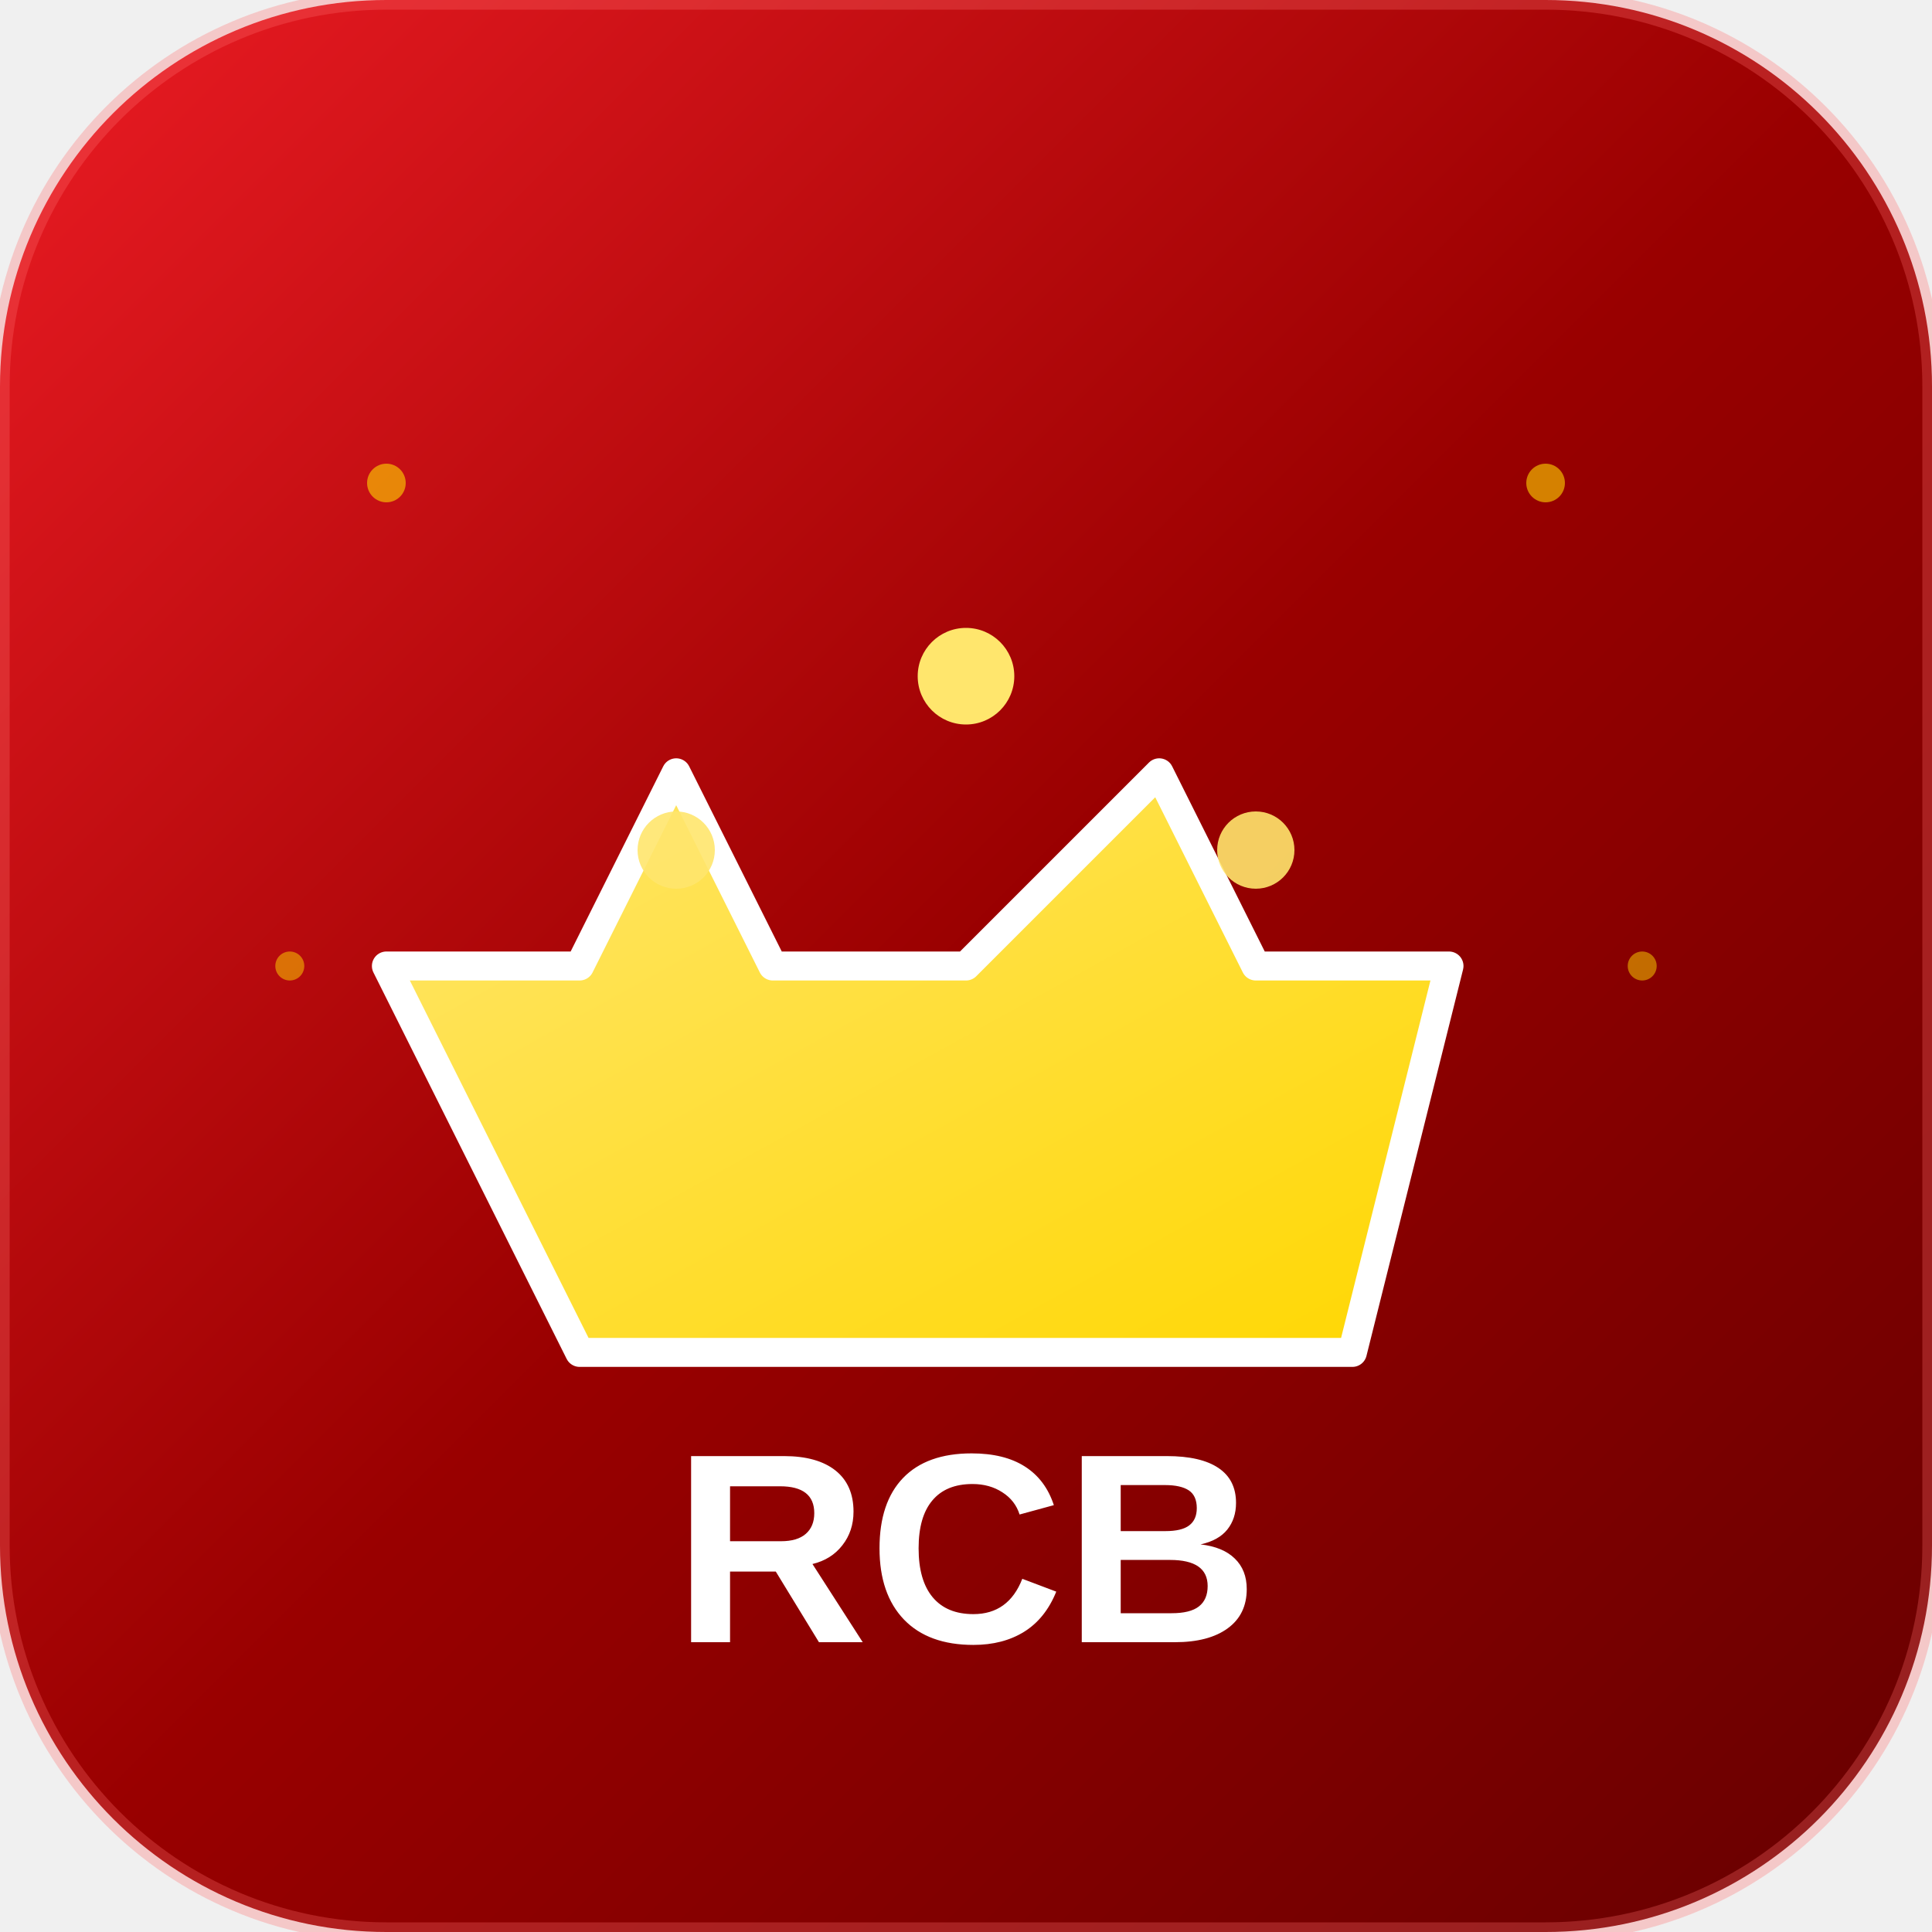
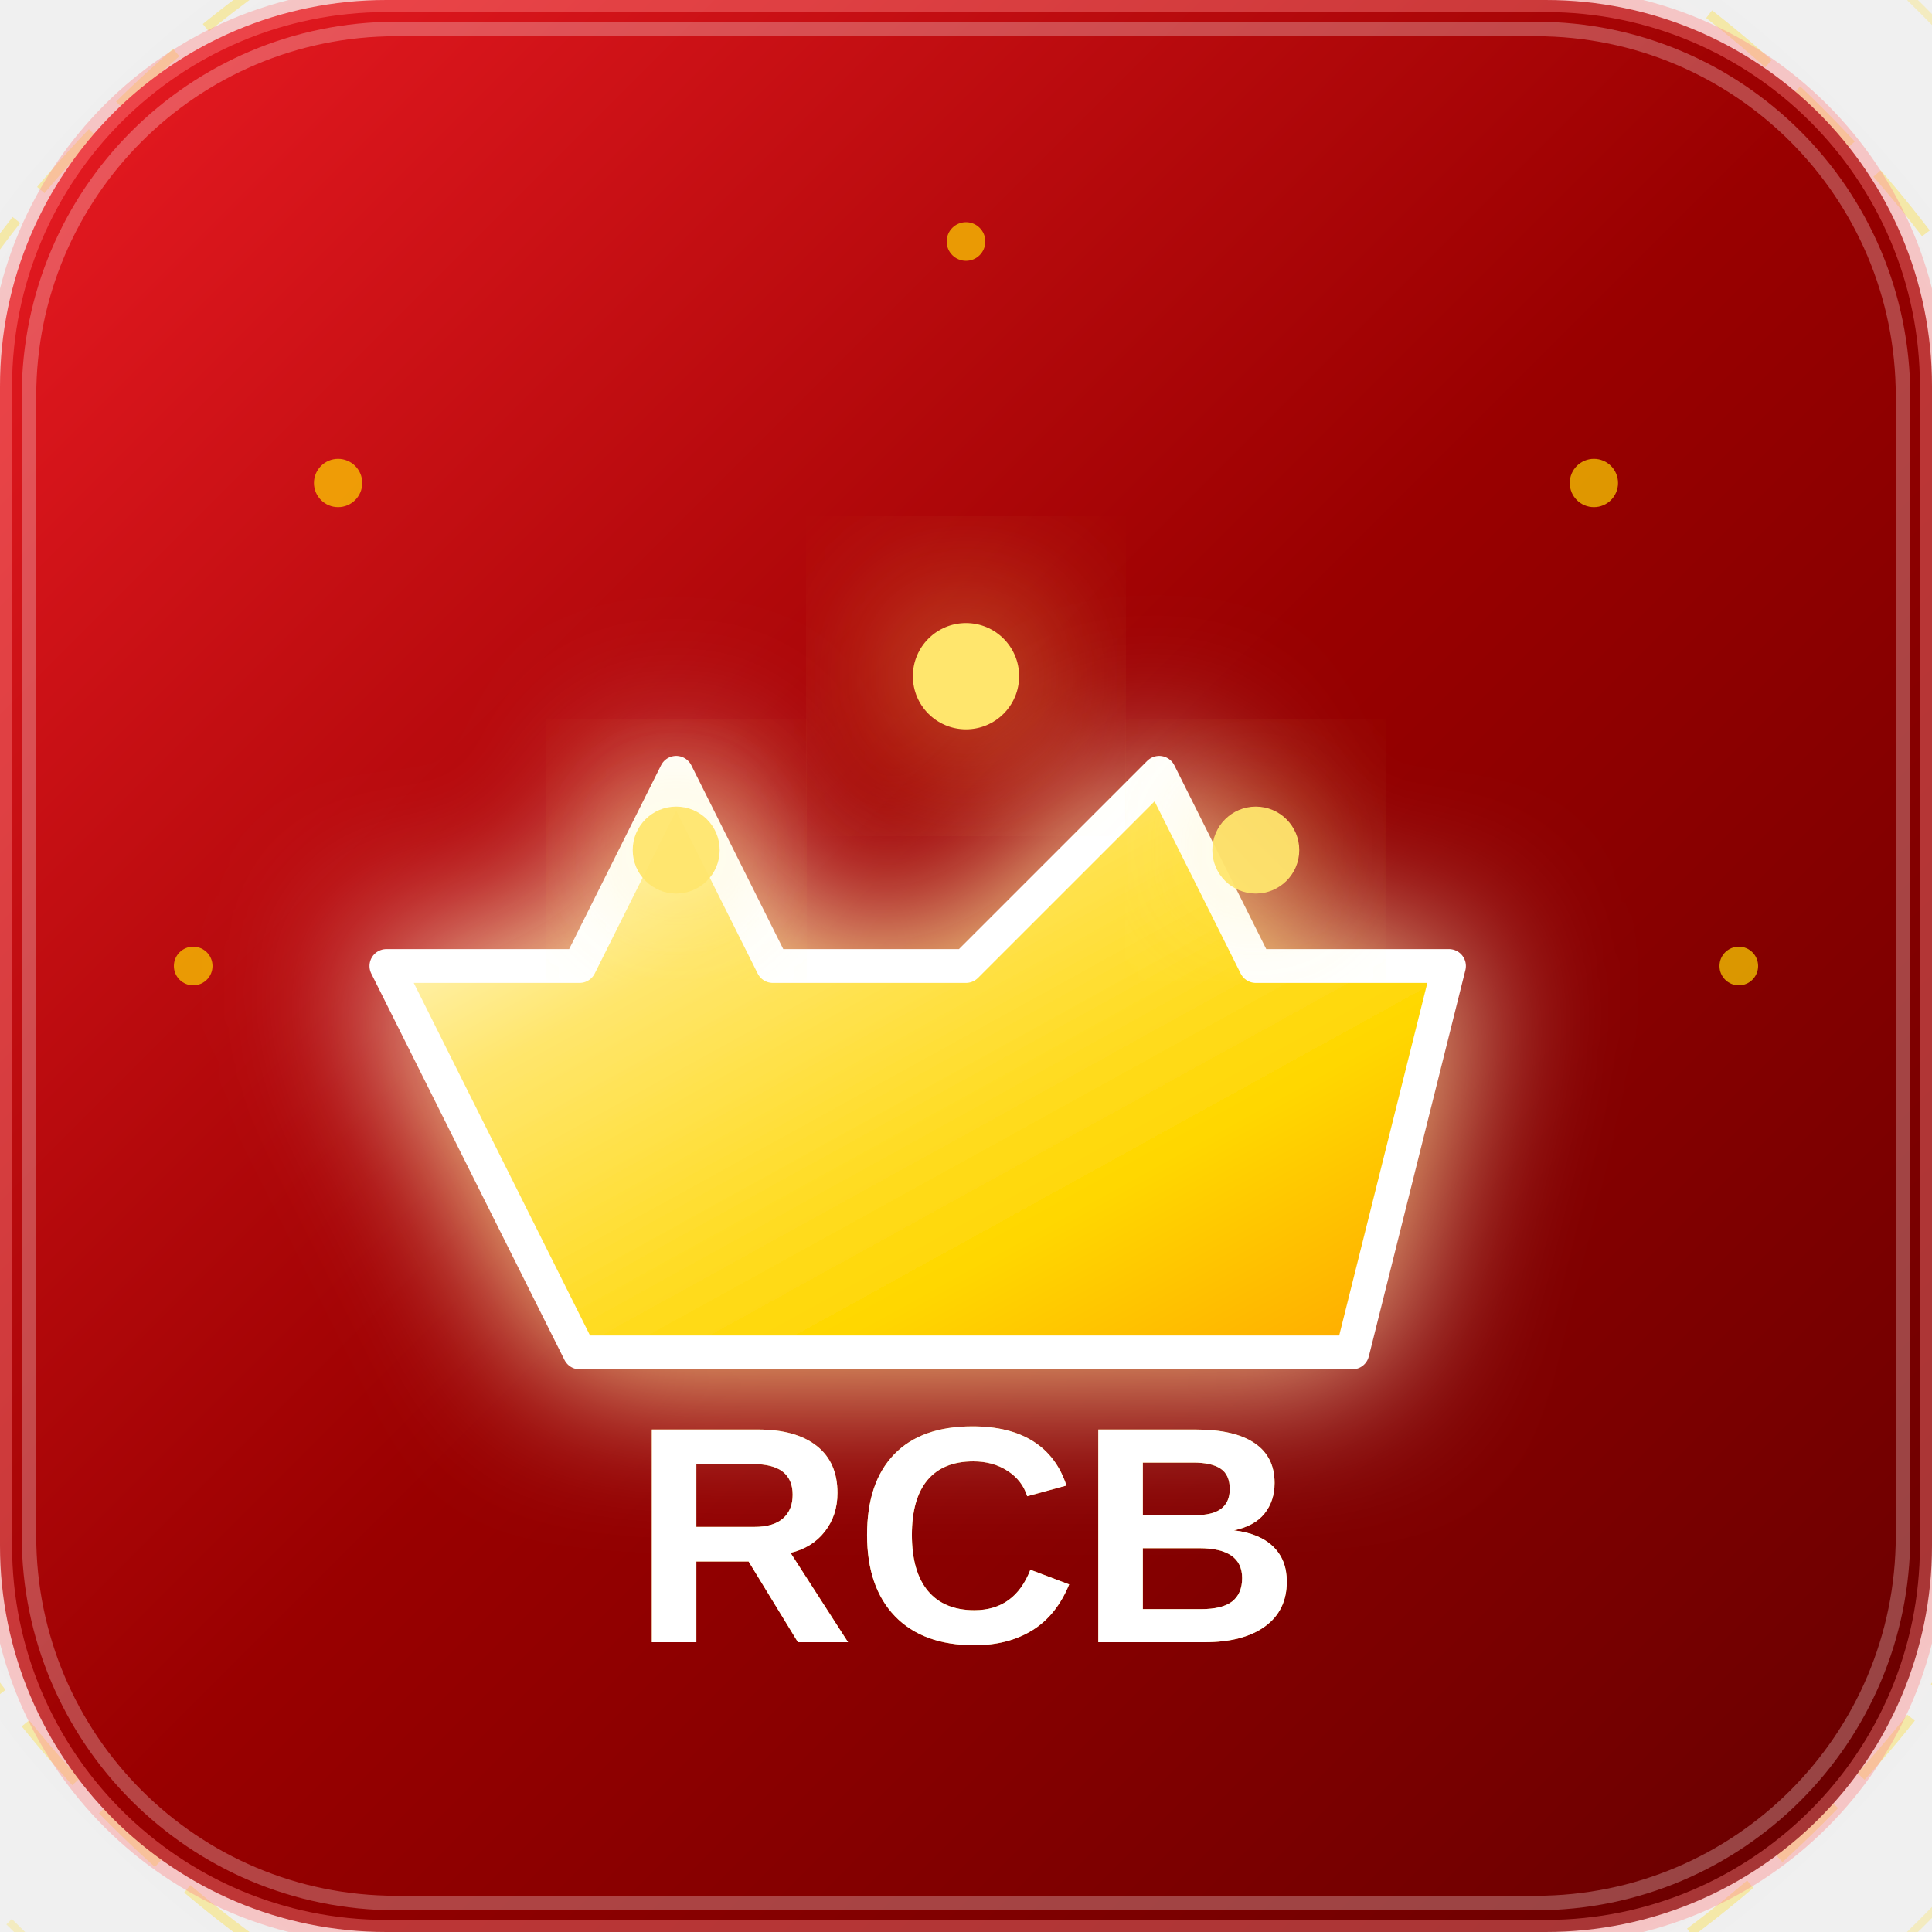
<svg xmlns="http://www.w3.org/2000/svg" width="200" height="200" viewBox="0 0 200 200">
  <defs>
    <style>
-       @keyframes rcbPulse {
-         0%, 100% { opacity: 1; transform: scale(1); }
-         50% { opacity: 0.95; transform: scale(1.08); }
-       }
-       @keyframes rcbGlow {
-         0%, 100% { filter: drop-shadow(0 0 5px #EC1C24) drop-shadow(0 0 12px rgba(236, 28, 36, 0.4)); }
-         50% { filter: drop-shadow(0 0 15px #EC1C24) drop-shadow(0 0 30px #FF6B6B) drop-shadow(0 0 45px rgba(236, 28, 36, 0.3)); }
-       }
-       @keyframes rcbGradientShift {
-         0% { stop-color: #EC1C24; }
-         25% { stop-color: #FF3333; }
-         50% { stop-color: #FF4757; }
-         75% { stop-color: #FF3333; }
-         100% { stop-color: #EC1C24; }
-       }
-       @keyframes crownShine {
-         0%, 100% { opacity: 0.7; transform: scale(1); }
-         50% { opacity: 1; transform: scale(1.15); }
-       }
-       @keyframes crownRotate {
-         0% { transform: rotateZ(-2deg); }
-         50% { transform: rotateZ(2deg); }
-         100% { transform: rotateZ(-2deg); }
-       }
-       @keyframes textFlicker {
-         0%, 100% { opacity: 1; text-shadow: 0 0 10px rgba(255, 215, 0, 0.6); }
-         50% { opacity: 0.95; text-shadow: 0 0 20px rgba(255, 215, 0, 1); }
-       }
-       @keyframes bgRotate {
-         0% { transform: rotateZ(0deg); }
-         100% { transform: rotateZ(360deg); }
-       }
-       .rcb-bg { 
-         animation: rcbPulse 3s ease-in-out infinite; 
-         transform-origin: center;
-       }
-       .rcb-glow { 
-         animation: rcbGlow 2.5s ease-in-out infinite;
-         transform-origin: center;
-       }
-       .rcb-gradient-stop { 
-         animation: rcbGradientShift 4s ease-in-out infinite; 
-       }
-       .crown { 
-         animation: crownShine 2.5s ease-in-out infinite, crownRotate 3s ease-in-out infinite;
-         transform-origin: 100px 100px;
-       }
-       .rcb-text { 
-         animation: textFlicker 2s ease-in-out infinite;
-       }
-       .rotating-ring {
-         animation: bgRotate 6s linear infinite;
-         transform-origin: center;
-       }
+       @keyframes rcbPulse { 0%, 100% { opacity: 1; transform: scale(1); } 50% { opacity: 0.92; transform: scale(1.12); } }
+       @keyframes rcbGlow { 0%, 100% { filter: drop-shadow(0 0 5px #EC1C24) drop-shadow(0 0 12px rgba(236, 28, 36, 0.4)); } 50% { filter: drop-shadow(0 0 20px #EC1C24) drop-shadow(0 0 40px #FF6B6B) drop-shadow(0 0 60px rgba(236, 28, 36, 0.2)); } }
+       @keyframes rcbGradientShift { 0% { stop-color: #EC1C24; } 25% { stop-color: #FF4444; } 50% { stop-color: #FF6B6B; } 75% { stop-color: #FF4444; } 100% { stop-color: #EC1C24; } }
+       @keyframes crownShine { 0%, 100% { opacity: 0.6; transform: scale(1); } 50% { opacity: 1; transform: scale(1.2); } }
+       @keyframes crownRotate { 0% { transform: rotateZ(-3deg); } 50% { transform: rotateZ(3deg); } 100% { transform: rotateZ(-3deg); } }
+       @keyframes textFlicker { 0%, 100% { opacity: 1; text-shadow: 0 0 10px rgba(255, 215, 0, 0.6), 0 0 20px rgba(255, 215, 0, 0.3); } 50% { opacity: 0.92; text-shadow: 0 0 30px rgba(255, 215, 0, 1), 0 0 50px rgba(255, 200, 0, 0.6); } }
+       @keyframes bgRotate { 0% { transform: rotateZ(0deg); } 100% { transform: rotateZ(360deg); } }
+       @keyframes particleBurst { 0% { opacity: 1; } 100% { opacity: 0; } }
+       .rcb-bg { animation: rcbPulse 3.5s ease-in-out infinite; transform-origin: center; }
+       .rcb-glow { animation: rcbGlow 2.8s ease-in-out infinite; transform-origin: center; }
+       .rcb-gradient-stop { animation: rcbGradientShift 4.5s ease-in-out infinite; }
+       .crown { animation: crownShine 2.8s ease-in-out infinite, crownRotate 3.5s ease-in-out infinite; transform-origin: 100px 100px; }
+       .rcb-text { animation: textFlicker 2.2s ease-in-out infinite; }
+       .rotating-ring { animation: bgRotate 7s linear infinite; transform-origin: center; }
+       .counter-ring { animation: bgRotate 10s linear reverse infinite; transform-origin: center; }
+       .pulse-ring { animation: rcbPulse 2.8s ease-in-out infinite; transform-origin: center; }
    </style>
    <linearGradient id="rcbGradient" x1="0%" y1="0%" x2="100%" y2="100%">
      <stop offset="0%" class="rcb-gradient-stop" style="stop-color:#EC1C24;stop-opacity:1" />
      <stop offset="50%" style="stop-color:#990000;stop-opacity:1" />
      <stop offset="100%" style="stop-color:#660000;stop-opacity:1" />
    </linearGradient>
    <linearGradient id="goldGradient" x1="0%" y1="0%" x2="100%" y2="100%">
-       <stop offset="0%" style="stop-color:#FFE66D;stop-opacity:1" />
-       <stop offset="100%" style="stop-color:#FFD700;stop-opacity:1" />
+       <stop offset="0%" style="stop-color:#FFFFFF;stop-opacity:1" />
+       <stop offset="30%" style="stop-color:#FFE66D;stop-opacity:1" />
+       <stop offset="70%" style="stop-color:#FFD700;stop-opacity:1" />
+       <stop offset="100%" style="stop-color:#FFA500;stop-opacity:1" />
    </linearGradient>
+     <filter id="deepGlow" x="-100%" y="-100%" width="300%" height="300%">
+       <feGaussianBlur stdDeviation="8" result="coloredBlur" />
+       <feMerge>
+         <feMergeNode in="coloredBlur" />
+         <feMergeNode in="SourceGraphic" />
+       </feMerge>
+     </filter>
  </defs>
-   <circle cx="100" cy="100" r="95" fill="none" stroke="#FFD700" stroke-width="1" opacity="0.3" class="rotating-ring" stroke-dasharray="8,4" />
+   <circle cx="100" cy="100" r="110" fill="#8B0000" opacity="0.2" class="rcb-bg" filter="url(#deepGlow)" />
+   <circle cx="100" cy="100" r="100" fill="#EC1C24" opacity="0.15" class="rcb-bg" />
+   <circle cx="100" cy="100" r="125" fill="none" stroke="#FFD700" stroke-width="1" opacity="0.3" class="rotating-ring" stroke-dasharray="8,4" />
+   <circle cx="100" cy="100" r="140" fill="none" stroke="#FFD700" stroke-width="0.8" opacity="0.2" class="counter-ring" stroke-dasharray="6,6" />
+   <circle cx="100" cy="100" r="95" fill="none" stroke="#FF6B6B" stroke-width="1.5" opacity="0.25" class="pulse-ring" />
  <rect width="200" height="200" rx="40" fill="url(#rcbGradient)" class="rcb-bg rcb-glow" />
-   <rect width="200" height="200" rx="40" fill="none" stroke="#FF6B6B" stroke-width="2" opacity="0.3" />
+   <rect width="200" height="200" rx="40" fill="none" stroke="#FF8888" stroke-width="2.5" opacity="0.4" />
+   <rect x="3" y="3" width="194" height="194" rx="38" fill="none" stroke="#FFE5E5" stroke-width="1.5" opacity="0.3" />
  <g class="crown">
-     <path d="M 60 140 L 40 100 L 60 100 L 70 80 L 80 100 L 100 100 L 120 80 L 130 100 L 150 100 L 140 140 Z" fill="url(#goldGradient)" stroke="#fff" stroke-width="3" stroke-linejoin="round" />
-     <circle cx="70" cy="88" r="4" fill="#FFE66D" opacity="0.9" />
-     <circle cx="100" cy="70" r="5" fill="#FFE66D" opacity="1" />
-     <circle cx="130" cy="88" r="4" fill="#FFE66D" opacity="0.9" />
+     <path d="M 60 140 L 40 100 L 60 100 L 70 80 L 80 100 L 100 100 L 120 80 L 130 100 L 150 100 L 140 140 Z" fill="url(#goldGradient)" stroke="#fff" stroke-width="3.5" stroke-linejoin="round" stroke-linecap="round" filter="url(#deepGlow)" />
+     <circle cx="70" cy="88" r="4.5" fill="#FFE66D" opacity="0.95" filter="url(#deepGlow)">
+       <animate attributeName="r" values="4.5;6;4.5" dur="2s" repeatCount="indefinite" />
+       <animate attributeName="opacity" values="0.95;1;0.95" dur="2s" repeatCount="indefinite" />
+     </circle>
+     <circle cx="100" cy="70" r="5.5" fill="#FFE66D" opacity="1" filter="url(#deepGlow)">
+       <animate attributeName="r" values="5.5;7.5;5.5" dur="1.8s" repeatCount="indefinite" />
+       <animate attributeName="opacity" values="1;0.8;1" dur="1.8s" repeatCount="indefinite" />
+     </circle>
+     <circle cx="130" cy="88" r="4.5" fill="#FFE66D" opacity="0.95" filter="url(#deepGlow)">
+       <animate attributeName="r" values="4.5;6;4.5" dur="2s" begin="0.3s" repeatCount="indefinite" />
+       <animate attributeName="opacity" values="0.95;1;0.95" dur="2s" begin="0.3s" repeatCount="indefinite" />
+     </circle>
  </g>
-   <text x="100" y="170" font-family="Arial, sans-serif" font-size="28" font-weight="bold" text-anchor="middle" fill="#fff" class="rcb-text">RCB</text>
-   <circle cx="40" cy="50" r="2" fill="#FFD700" opacity="0.6">
-     <animate attributeName="opacity" values="0.3;1;0.3" dur="1.5s" repeatCount="indefinite" />
-   </circle>
-   <circle cx="160" cy="50" r="2" fill="#FFD700" opacity="0.6">
-     <animate attributeName="opacity" values="0.3;1;0.3" dur="1.5s" begin="0.5s" repeatCount="indefinite" />
-   </circle>
-   <circle cx="30" cy="100" r="1.5" fill="#FFD700" opacity="0.5">
-     <animate attributeName="opacity" values="0.2;0.8;0.2" dur="2s" repeatCount="indefinite" />
-   </circle>
-   <circle cx="170" cy="100" r="1.5" fill="#FFD700" opacity="0.5">
-     <animate attributeName="opacity" values="0.2;0.8;0.2" dur="2s" begin="1s" repeatCount="indefinite" />
-   </circle>
+   <text x="100" y="170" font-family="Arial, sans-serif" font-size="32" font-weight="900" text-anchor="middle" fill="#FFD700" opacity="0.3" class="rcb-text">RCB</text>
+   <text x="100" y="170" font-family="Arial, sans-serif" font-size="32" font-weight="900" text-anchor="middle" fill="#FFE66D" opacity="0.6" class="rcb-text">RCB</text>
+   <text x="100" y="170" font-family="Arial, sans-serif" font-size="32" font-weight="900" text-anchor="middle" fill="#fff" class="rcb-text">RCB</text>
+   <g opacity="0.7">
+     <circle cx="35" cy="50" r="2.5" fill="#FFD700">
+       <animate attributeName="opacity" values="0.2;1;0.2" dur="1.5s" repeatCount="indefinite" />
+       <animate attributeName="r" values="2.5;4;2.5" dur="1.5s" repeatCount="indefinite" />
+     </circle>
+     <circle cx="165" cy="50" r="2.5" fill="#FFD700">
+       <animate attributeName="opacity" values="0.2;1;0.2" dur="1.5s" begin="0.5s" repeatCount="indefinite" />
+       <animate attributeName="r" values="2.5;4;2.5" dur="1.5s" begin="0.5s" repeatCount="indefinite" />
+     </circle>
+     <circle cx="20" cy="100" r="2" fill="#FFD700">
+       <animate attributeName="opacity" values="0.1;0.8;0.1" dur="2s" repeatCount="indefinite" />
+       <animate attributeName="r" values="2;3.5;2" dur="2s" repeatCount="indefinite" />
+     </circle>
+     <circle cx="180" cy="100" r="2" fill="#FFD700">
+       <animate attributeName="opacity" values="0.1;0.8;0.1" dur="2s" begin="1s" repeatCount="indefinite" />
+       <animate attributeName="r" values="2;3.5;2" dur="2s" begin="1s" repeatCount="indefinite" />
+     </circle>
+     <circle cx="100" cy="25" r="2" fill="#FFD700">
+       <animate attributeName="opacity" values="0.15;0.9;0.15" dur="1.8s" repeatCount="indefinite" />
+       <animate attributeName="r" values="2;3;2" dur="1.8s" repeatCount="indefinite" />
+     </circle>
+   </g>
</svg>
